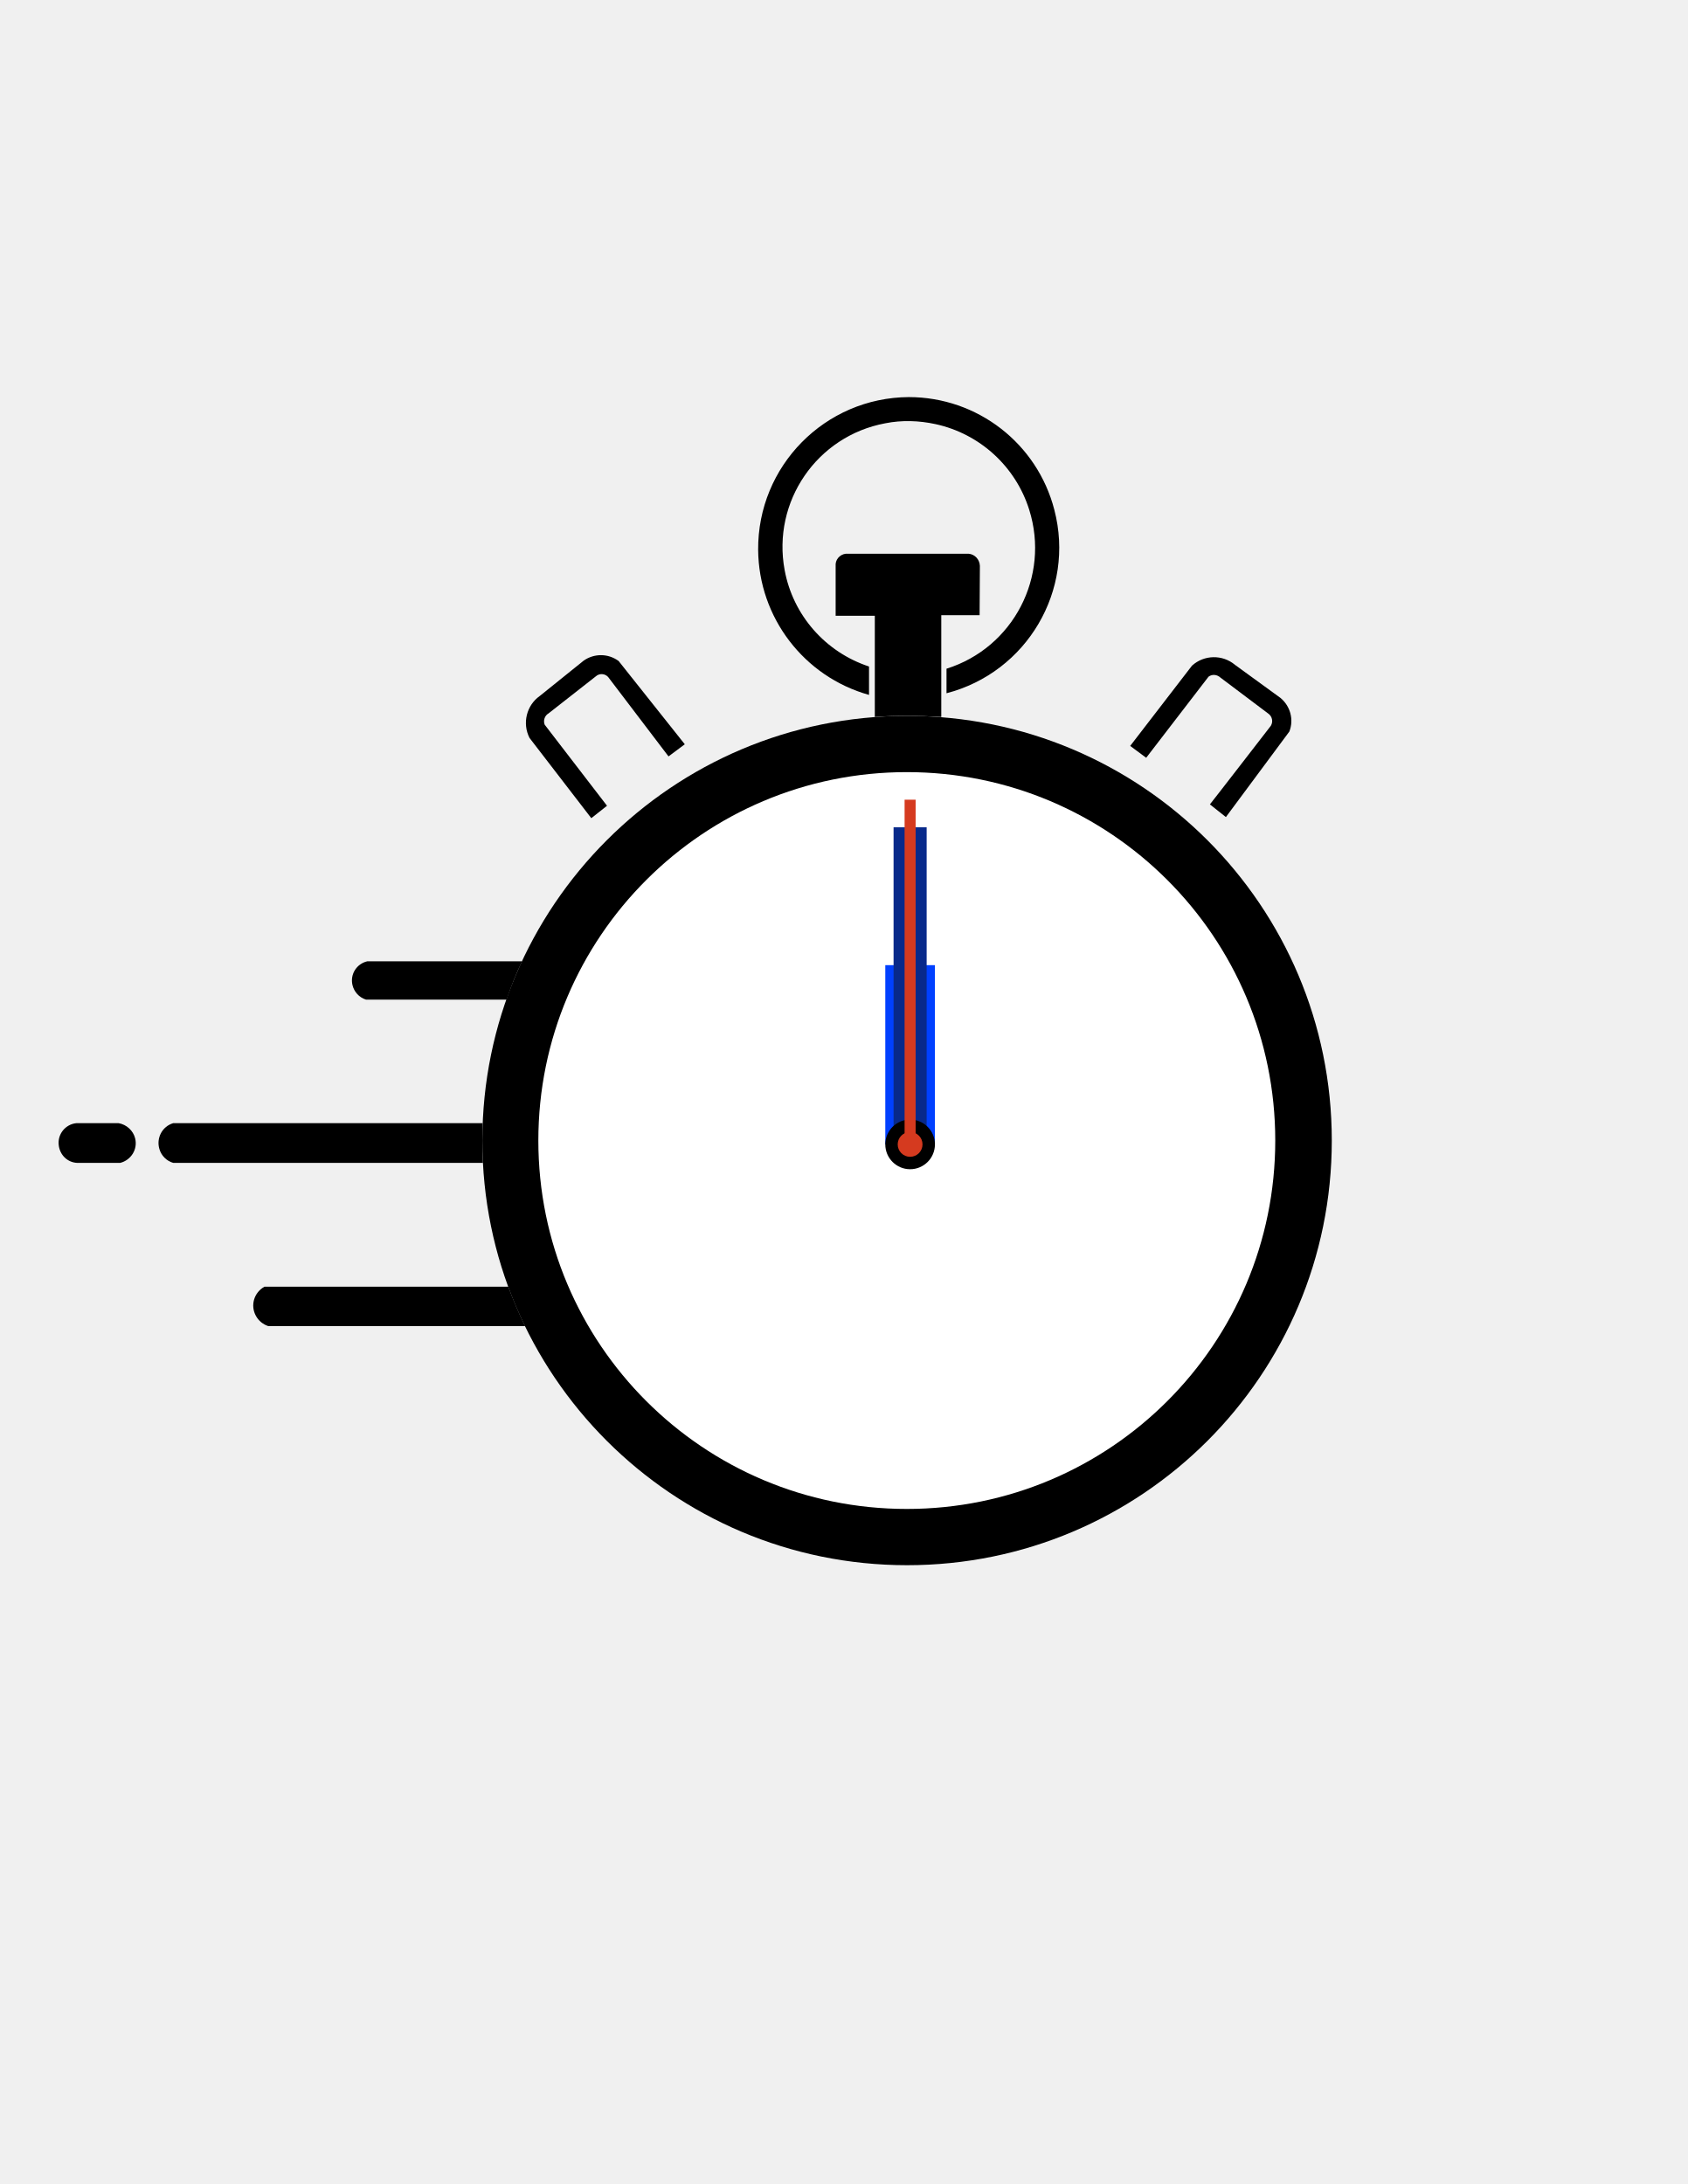
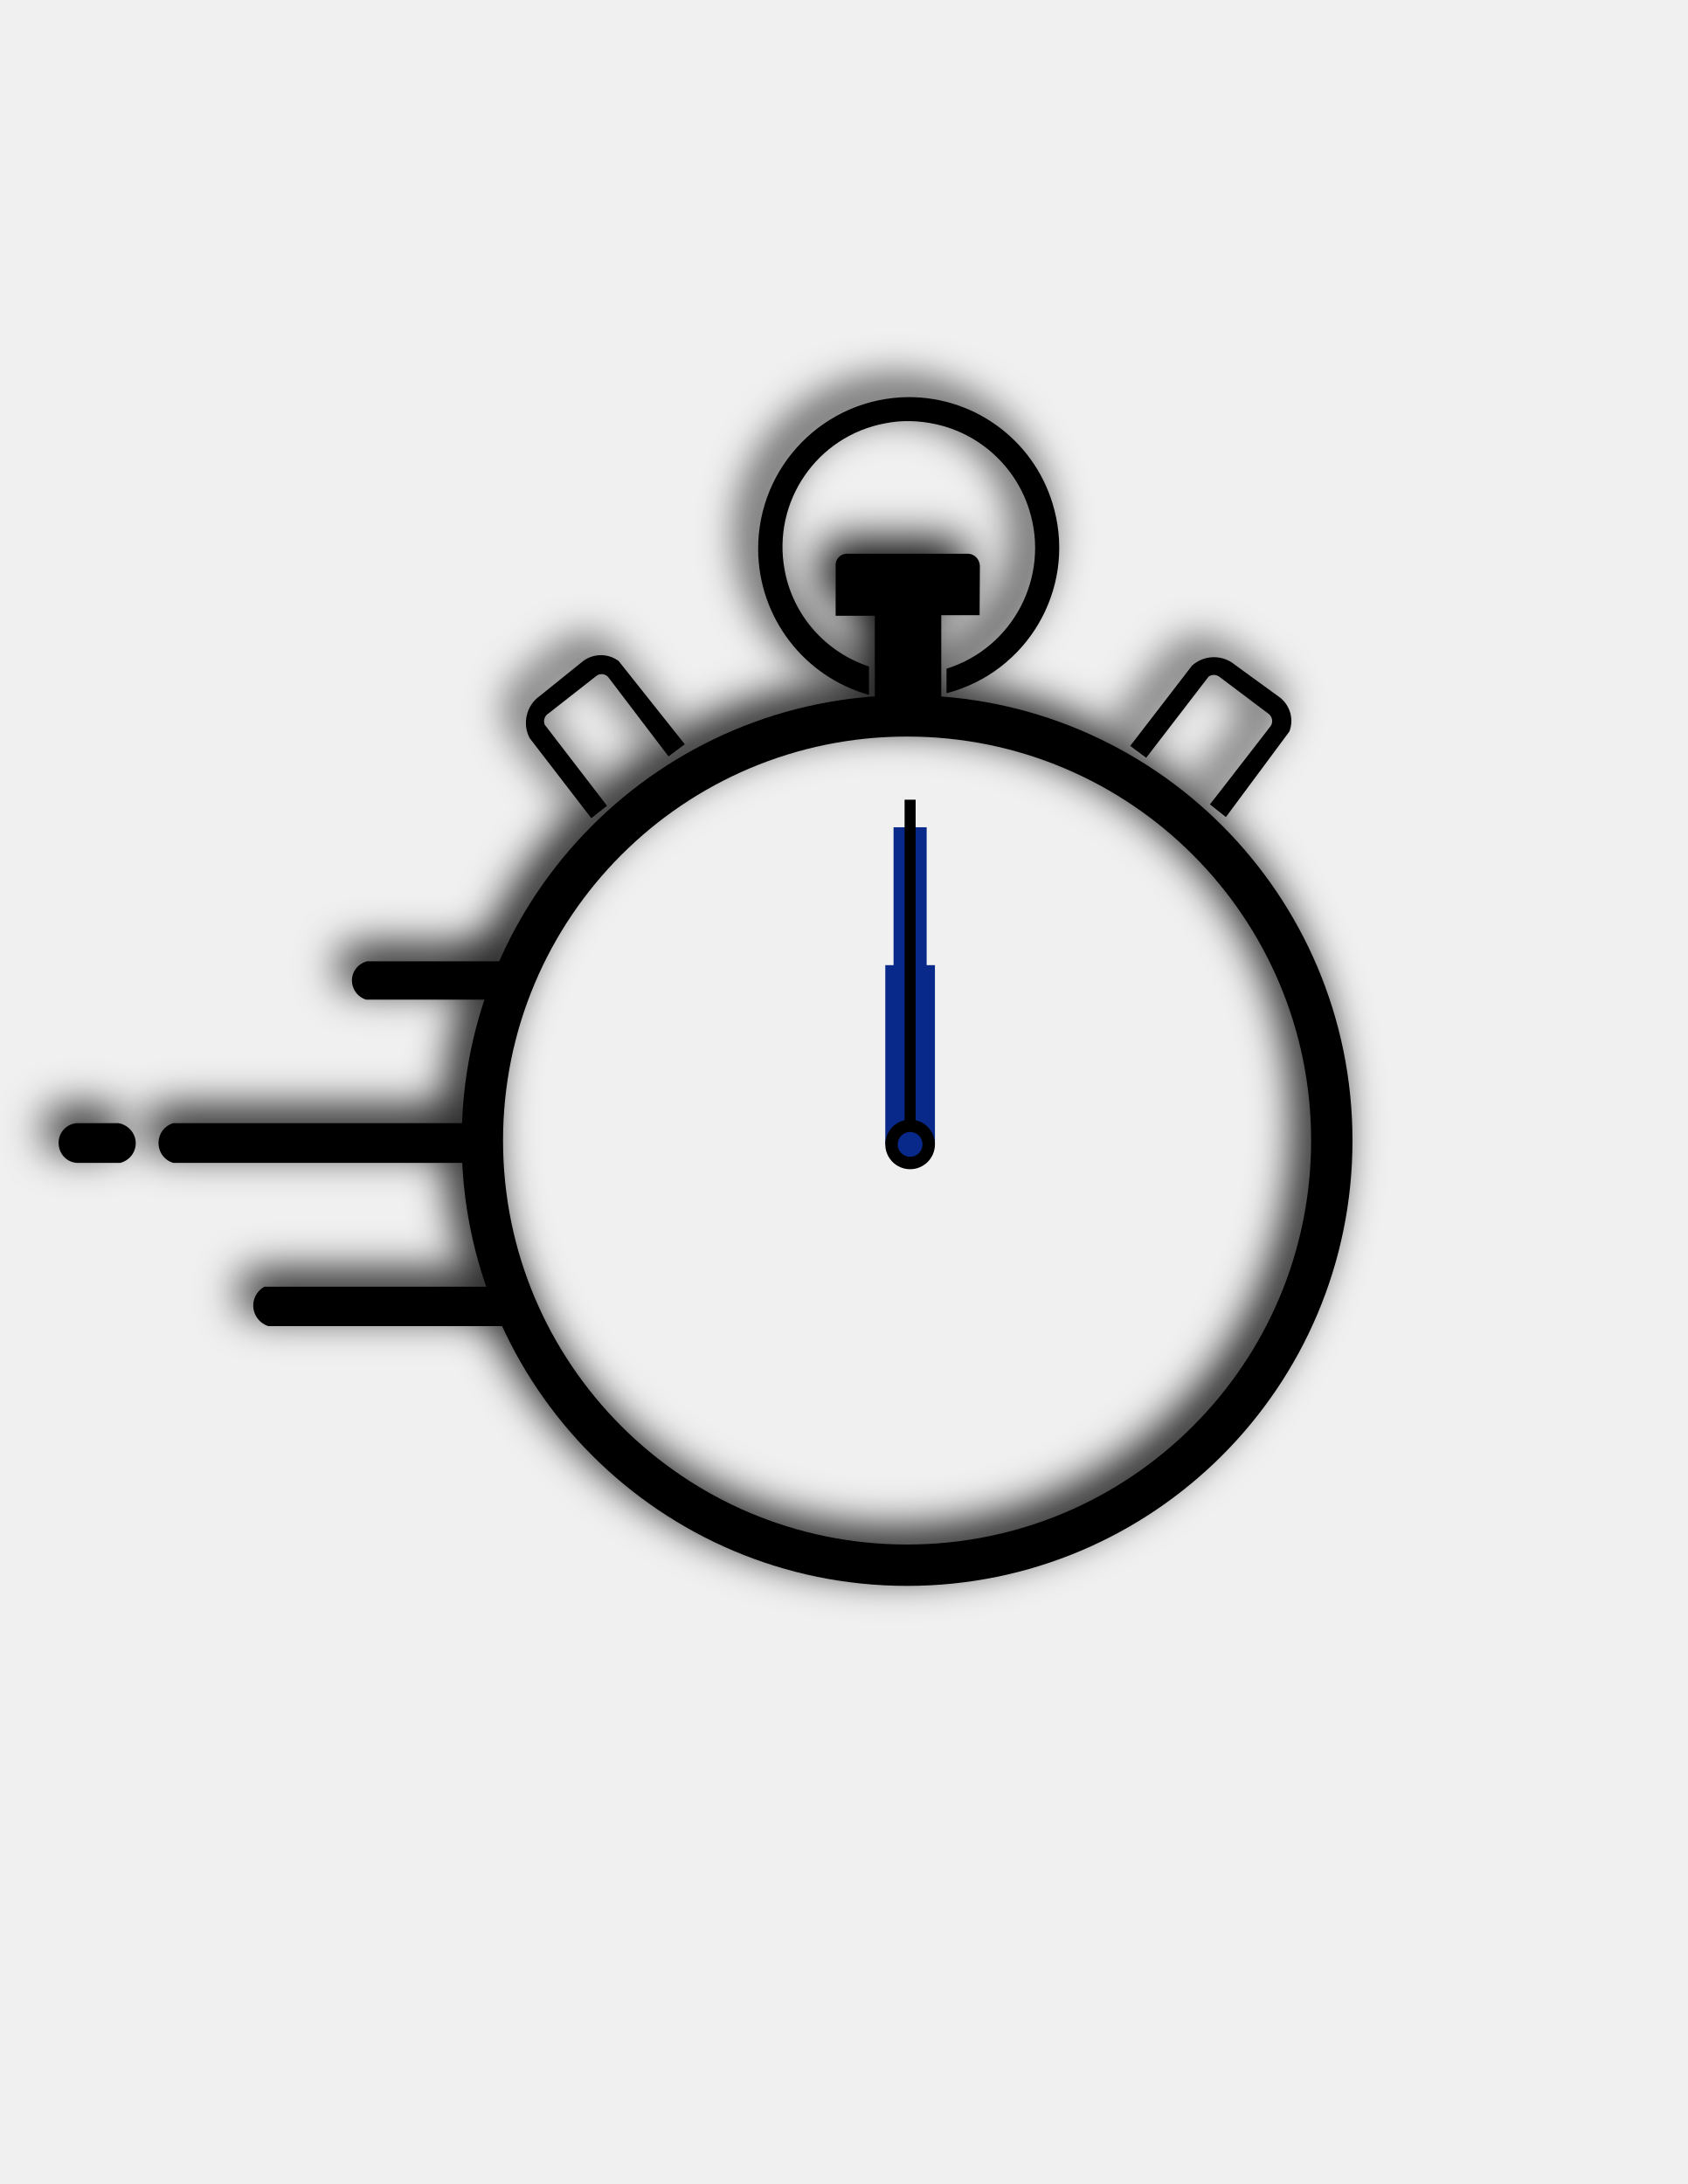
- <svg xmlns="http://www.w3.org/2000/svg" xmlns:xlink="http://www.w3.org/1999/xlink" version="1.1" x="0px" y="0px" viewBox="0 0 612 792" style="enable-background:new 0 0 612 792;" xml:space="preserve">
+ <svg xmlns="http://www.w3.org/2000/svg" xmlns:xlink="http://www.w3.org/1999/xlink" version="1.1" x="0px" y="0px" viewBox="0 0 612 792" style="enable-background:new 0 0 612 792; " xml:space="preserve">
+   <defs>
+     <filter id="dropshadow" x="-30%" y="-30%" height="*svg-viewbox-height*" width="*svg-viewbox-width*" filterUnits="userSpaceOnUse">
+       <feGaussianBlur in="SourceAlpha" stdDeviation="8" />
+       <feOffset dx="-5" dy="-5" result="offsetblur" />
+       <feComponentTransfer>
+         <feFuncA type="discrete" slope="0.25" />
+       </feComponentTransfer>
+       <feMerge>
+         <feMergeNode />
+         <feMergeNode in="SourceGraphic" />
+       </feMerge>
+     </filter>
+   </defs>
  <style type="text/css">
- 	.st0{fill:none;stroke:#4169E1;stroke-width:0;stroke-linecap:round;stroke-linejoin:round;stroke-miterlimit:10;}
-   .inner-clock{fill:#000000;}
-   .outer-clock{fill:white;}
+ 	.st0{filter:url(#dropshadow);fill:transparent;stroke:#4169E1;stroke-width:0;stroke-linecap:round;stroke-linejoin:round;stroke-miterlimit:10;}
+   .inner-clock{stroke: black; fill:transparent; stroke-width: 15;}
+   .outer-clock{fill:transparent;}
  .metal{fill: black;}
-   .shadow{fill: black;}
+   .shadow{fill: black; }

+ }
</style>
  <g id="Circulo_1">
    <g id="CIRCLE_2_">
      <path class="st0 fundo" d="M0.1,396C0.1,227.1,137.1,90.1,306,90.1S611.9,227.1,611.9,396S474.9,701.9,306,701.9S0.1,564.9,0.1,396       L0.1,396z" />
    </g>
  </g>
  <g id="Circulo_2">
    <g id="CIRCLE_1_">
      <path class="st0 inner-clock" d="M174.9,413.6c0-85,68.9-154,154-154s154,68.9,154,154s-68.9,154-154,154S174.9,498.6,174.9,413.6L174.9,413.6       z" />
    </g>
  </g>
  <g id="Circulo_3">
    <g id="CIRCLE">
      <path class="st0 outer-clock" d="M195.2,413.6c0-73.8,59.8-133.6,133.6-133.6s133.6,59.8,133.6,133.6s-59.8,133.6-133.6,133.6    S195.2,487.4,195.2,413.6L195.2,413.6z" />
    </g>
  </g>
  <g id="Reta_2">
    <g id="LWPOLYLINE">
      <path class="st0 shadow" d="M175,407.3H62.8c-4,1.2-6.2,5.4-5,9.4c0.7,2.4,2.6,4.3,5,5h112.3C174.9,416.9,174.8,412.1,175,407.3z" />
    </g>
  </g>
  <g id="Reta_1">
    <g id="LWPOLYLINE_1_">
      <path class="st0 shadow" d="M189.3,348.6h-56.1c-3.9,0.9-6.3,4.7-5.4,8.6c0.6,2.5,2.4,4.5,4.9,5.3h51    C185.3,357.8,187.1,353.2,189.3,348.6z" />
    </g>
  </g>
  <g id="Reta_4">
    <g id="LWPOLYLINE_2_">
      <path class="st0 shadow" d="M43,407.3H27.7c-4,0.4-6.9,4-6.4,8c0.4,3.5,3.1,6.2,6.6,6.4c0,0,15.7,0,15.7,0c3.9-1,6.4-4.9,5.4-8.9    C48.3,410,45.9,407.8,43,407.3z" />
    </g>
  </g>
  <g id="Reta_3">
    <g id="LWPOLYLINE_3_">
      <path class="st0 shadow" d="M184.3,466.6H95.9c-3.8,2.1-5.2,6.8-3.1,10.6c1,1.8,2.6,3.1,4.5,3.7c0,0,93.1,0,93.1,0    C188.1,476.2,186.1,471.4,184.3,466.6z" />
    </g>
  </g>
  <g id="Trava">
    <g id="LWPOLYLINE_4_">
      <path class="st0 metal" d="M317.2,260v-36.7H303v-18c0-0.3,0-0.5,0-0.8c0.2-2.2,2.2-3.9,4.5-3.7c0,0,43.7,0,43.7,0    c2.3,0.2,4,2.1,4.1,4.4l-0.1,17.9h-13.9v36.9C333.2,259.5,325.2,259.4,317.2,260z" />
    </g>
  </g>
  <g id="Botão_2">
    <g id="LWPOLYLINE_5_">
      <path class="st0 metal" d="M460.8,263.2c0.9-1.5,0.5-3.4-0.9-4.4c0,0-17.4-13.1-17.4-13.1c-1.2-1.1-3-1.3-4.3-0.3    c0,0-22.6,29.4-22.6,29.4l-5.8-4.3l22.4-29.1c4.4-4,11.1-4.1,15.6-0.3c0,0,16.5,12,16.5,12c3.6,3,4.9,7.9,3.2,12.2l-23,31    l-5.8-4.6C438.7,291.8,460.8,263.2,460.8,263.2z" />
    </g>
  </g>
  <g id="Botão_1">
    <g id="LWPOLYLINE_6_">
      <path class="st0 metal" d="M220.5,245.5c-1.2-1.3-3.2-1.4-4.5-0.2l-17.1,13.4c-1.4,0.8-2,2.6-1.4,4.1l22.6,29.4l-5.7,4.5l-22.4-29.1    c-2.7-5.3-1.1-11.8,3.7-15.2l15.9-12.8c3.8-2.7,8.9-2.7,12.7,0.1l24,30.2l-5.9,4.4L220.5,245.5z" />
    </g>
  </g>
  <g id="Semi_circulo">
    <g id="LWPOLYLINE_7_">
      <path class="st0 metal" d="M339.2,153.8c16.1,3.5,29.1,15.4,34,31.1c7.6,24.2-5.8,50-30,57.6v8.9c29.2-7.6,46.7-37.4,39.1-66.5    c-6.2-24.1-27.9-40.9-52.8-40.9c-30.4,0.2-54.8,25-54.6,55.4c0.2,24.5,16.6,46,40.2,52.6v-10.3c-15.8-5.2-27.6-18.6-30.6-35    c-4.6-24.8,11.7-48.6,36.5-53.2C327,152.3,333.2,152.5,339.2,153.8z" />
    </g>
  </g>
-   <line class="iconic-clock-hour-hand" id="foo" fill="none" stroke="#0040FF" stroke-width="18" stroke-miterlimit="10" x1="330" y1="415" x2="330" y2="350" />
+   <line class="iconic-clock-hour-hand" id="foo" fill="none" stroke="#08298A" stroke-width="18" stroke-miterlimit="10" x1="330" y1="415" x2="330" y2="350" />
  <line class="iconic-clock-minute-hand" id="iconic-anim-clock-minute-hand" fill="none" stroke="#08298A" stroke-width="12" stroke-miterlimit="10" x1="330" y1="415" x2="330" y2="300" />
  <circle class="iconic-clock-axis" cx="330" cy="415" r="9" />
  <g class="iconic-clock-second-hand" id="iconic-anim-clock-second-hand">
-     <line class="iconic-clock-second-hand-arm" fill="none" stroke="#D53A1F" stroke-width="4" stroke-miterlimit="10" x1="330" y1="415" x2="330" y2="290" />
-     <circle class="iconic-clock-second-hand-axis" fill="#D53A1F" cx="330" cy="415" r="4.5" />
+     <line class="iconic-clock-second-hand-arm" fill="none" stroke="black" stroke-width="4" stroke-miterlimit="10" x1="330" y1="415" x2="330" y2="290" />
+     <circle class="iconic-clock-second-hand-axis" fill="#08298A" cx="330" cy="415" r="4.5" />
  </g>
  <defs>
    <animateTransform type="rotate" fill="remove" restart="always" calcMode="linear" accumulate="none" additive="sum" xlink:href="#iconic-anim-clock-hour-hand" repeatCount="indefinite" dur="43200s" to="360 330 415" from="0 330 415" attributeName="transform" attributeType="xml">
    </animateTransform>
    <animateTransform type="rotate" fill="remove" restart="always" calcMode="linear" accumulate="none" additive="sum" xlink:href="#iconic-anim-clock-minute-hand" repeatCount="indefinite" dur="3600s" to="360 330 415" from="0 330 415" attributeName="transform" attributeType="xml">
    </animateTransform>
    <animateTransform type="rotate" fill="remove" restart="always" calcMode="linear" accumulate="none" additive="sum" xlink:href="#iconic-anim-clock-second-hand" repeatCount="indefinite" dur="60s" to="360 330 415" from="0 330 415" attributeName="transform" attributeType="xml">
    </animateTransform>
  </defs>
</svg>
